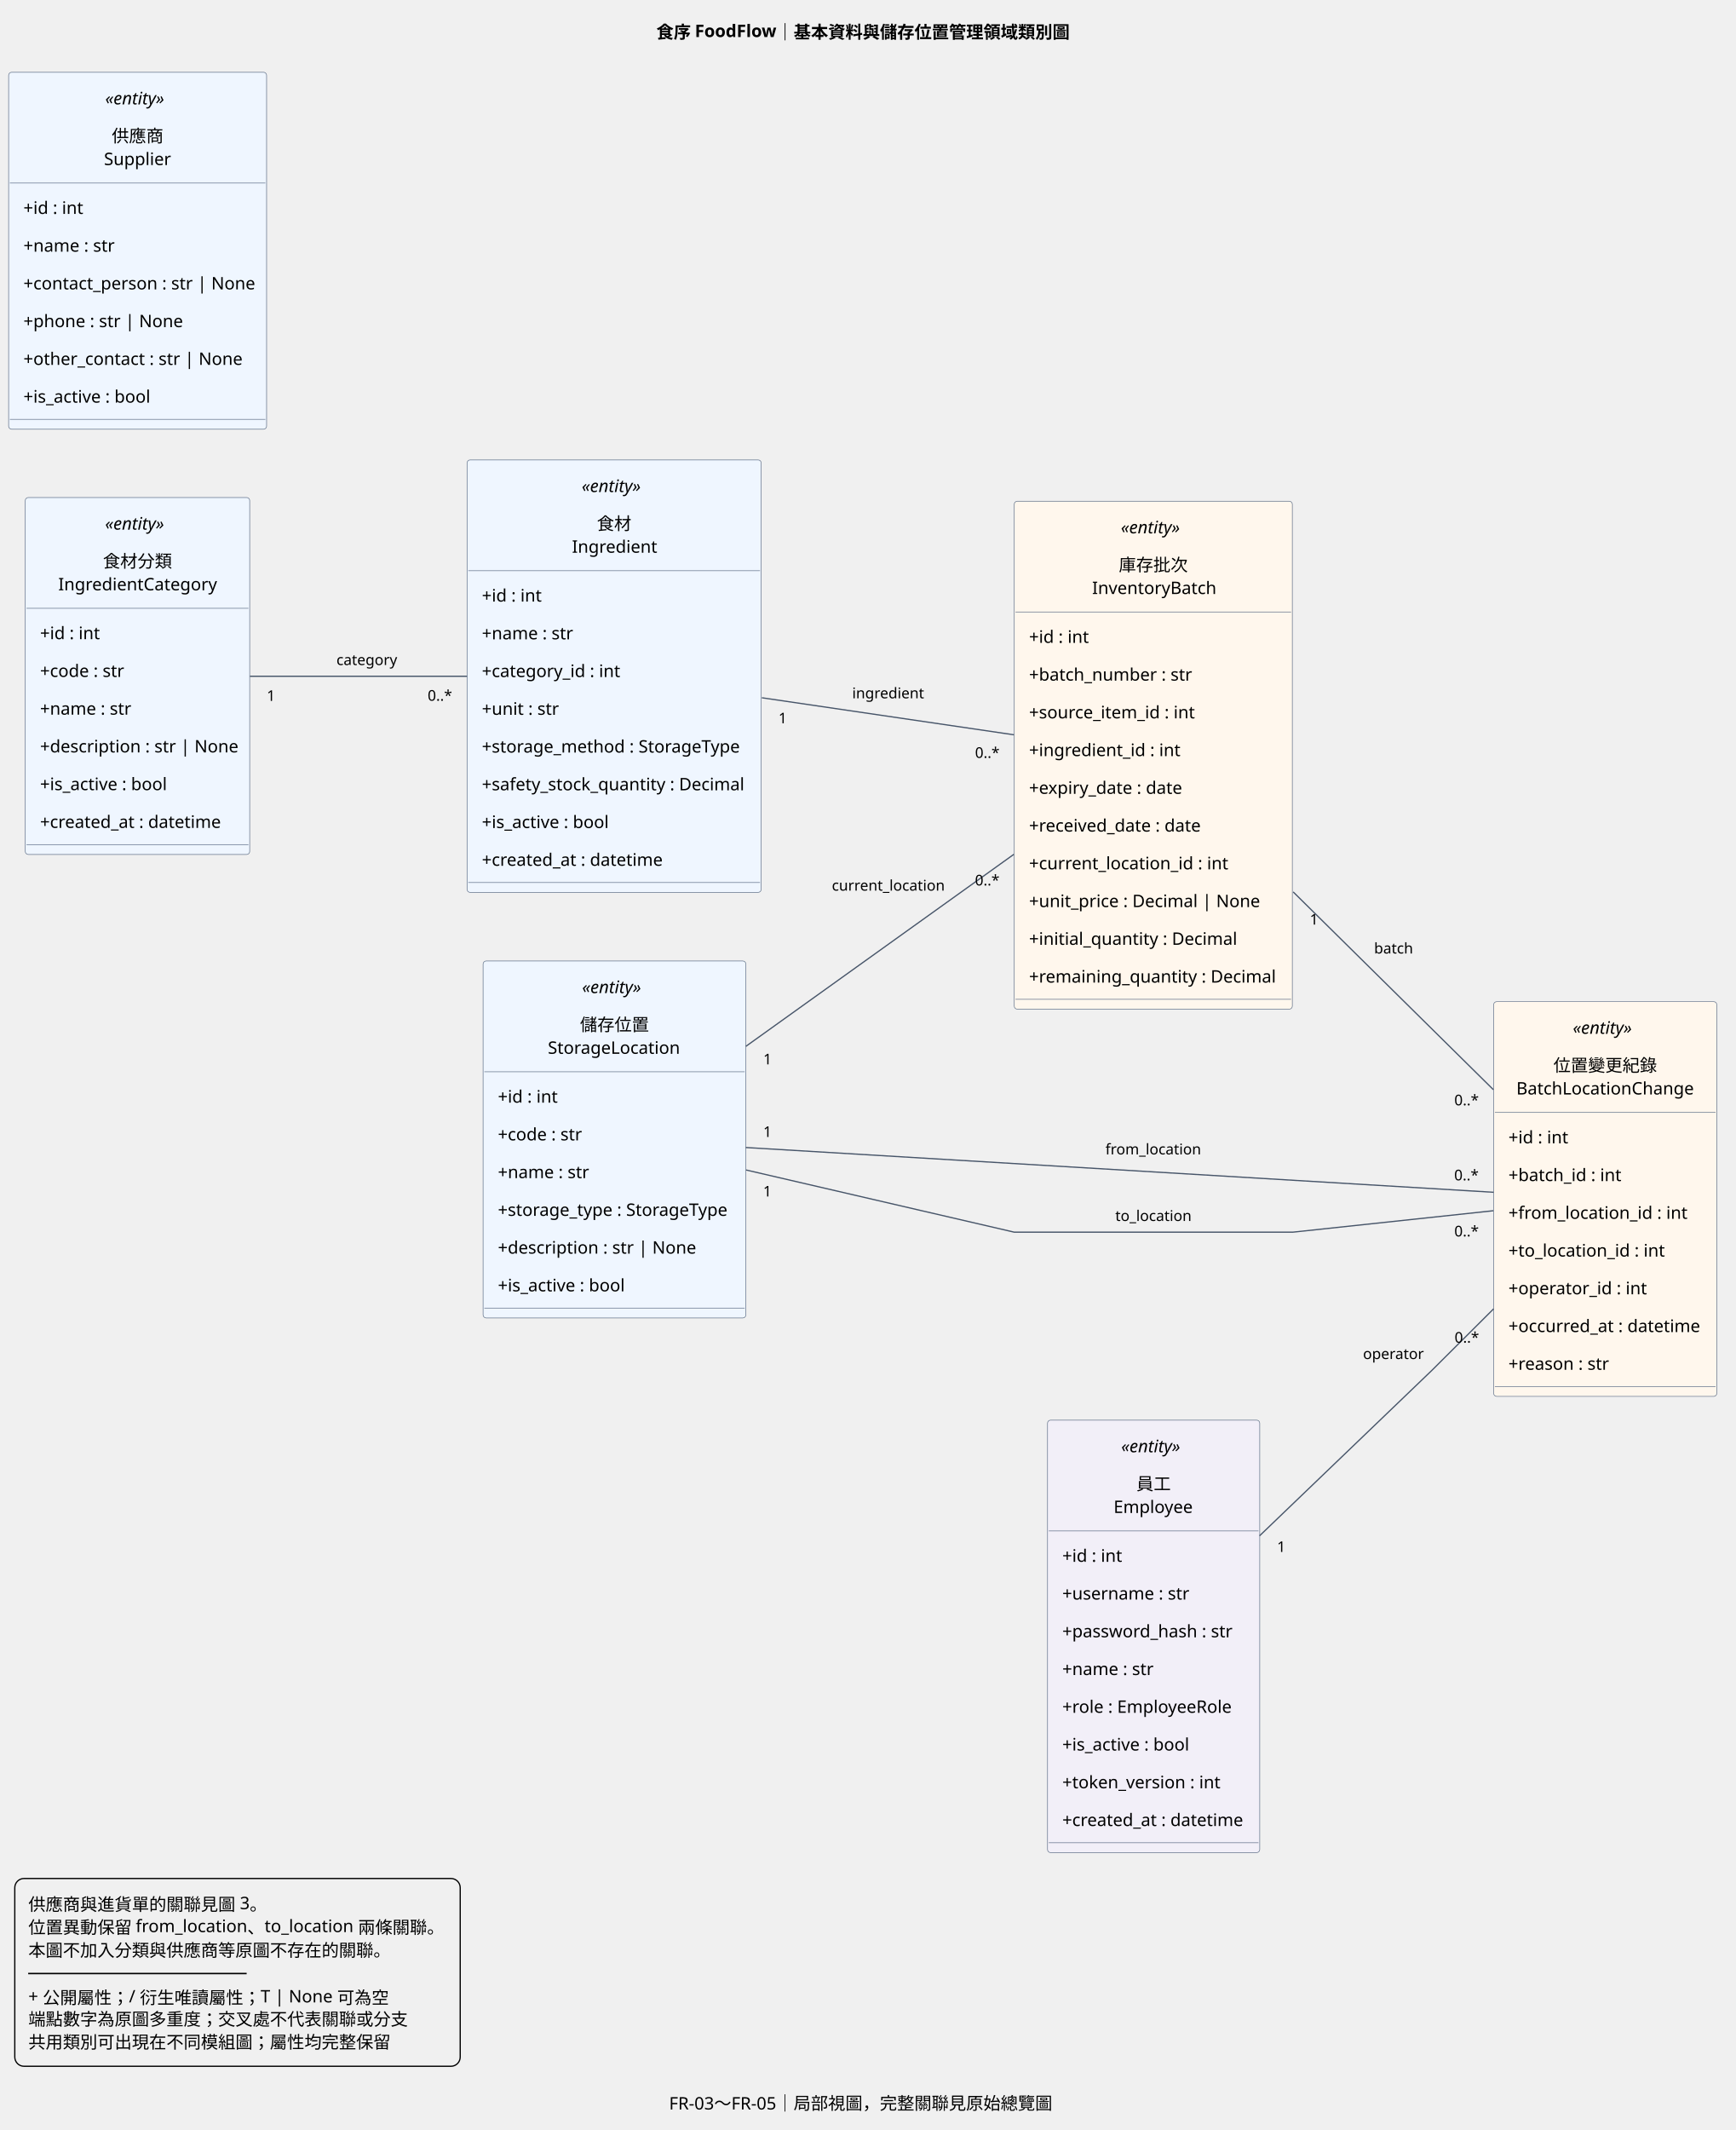
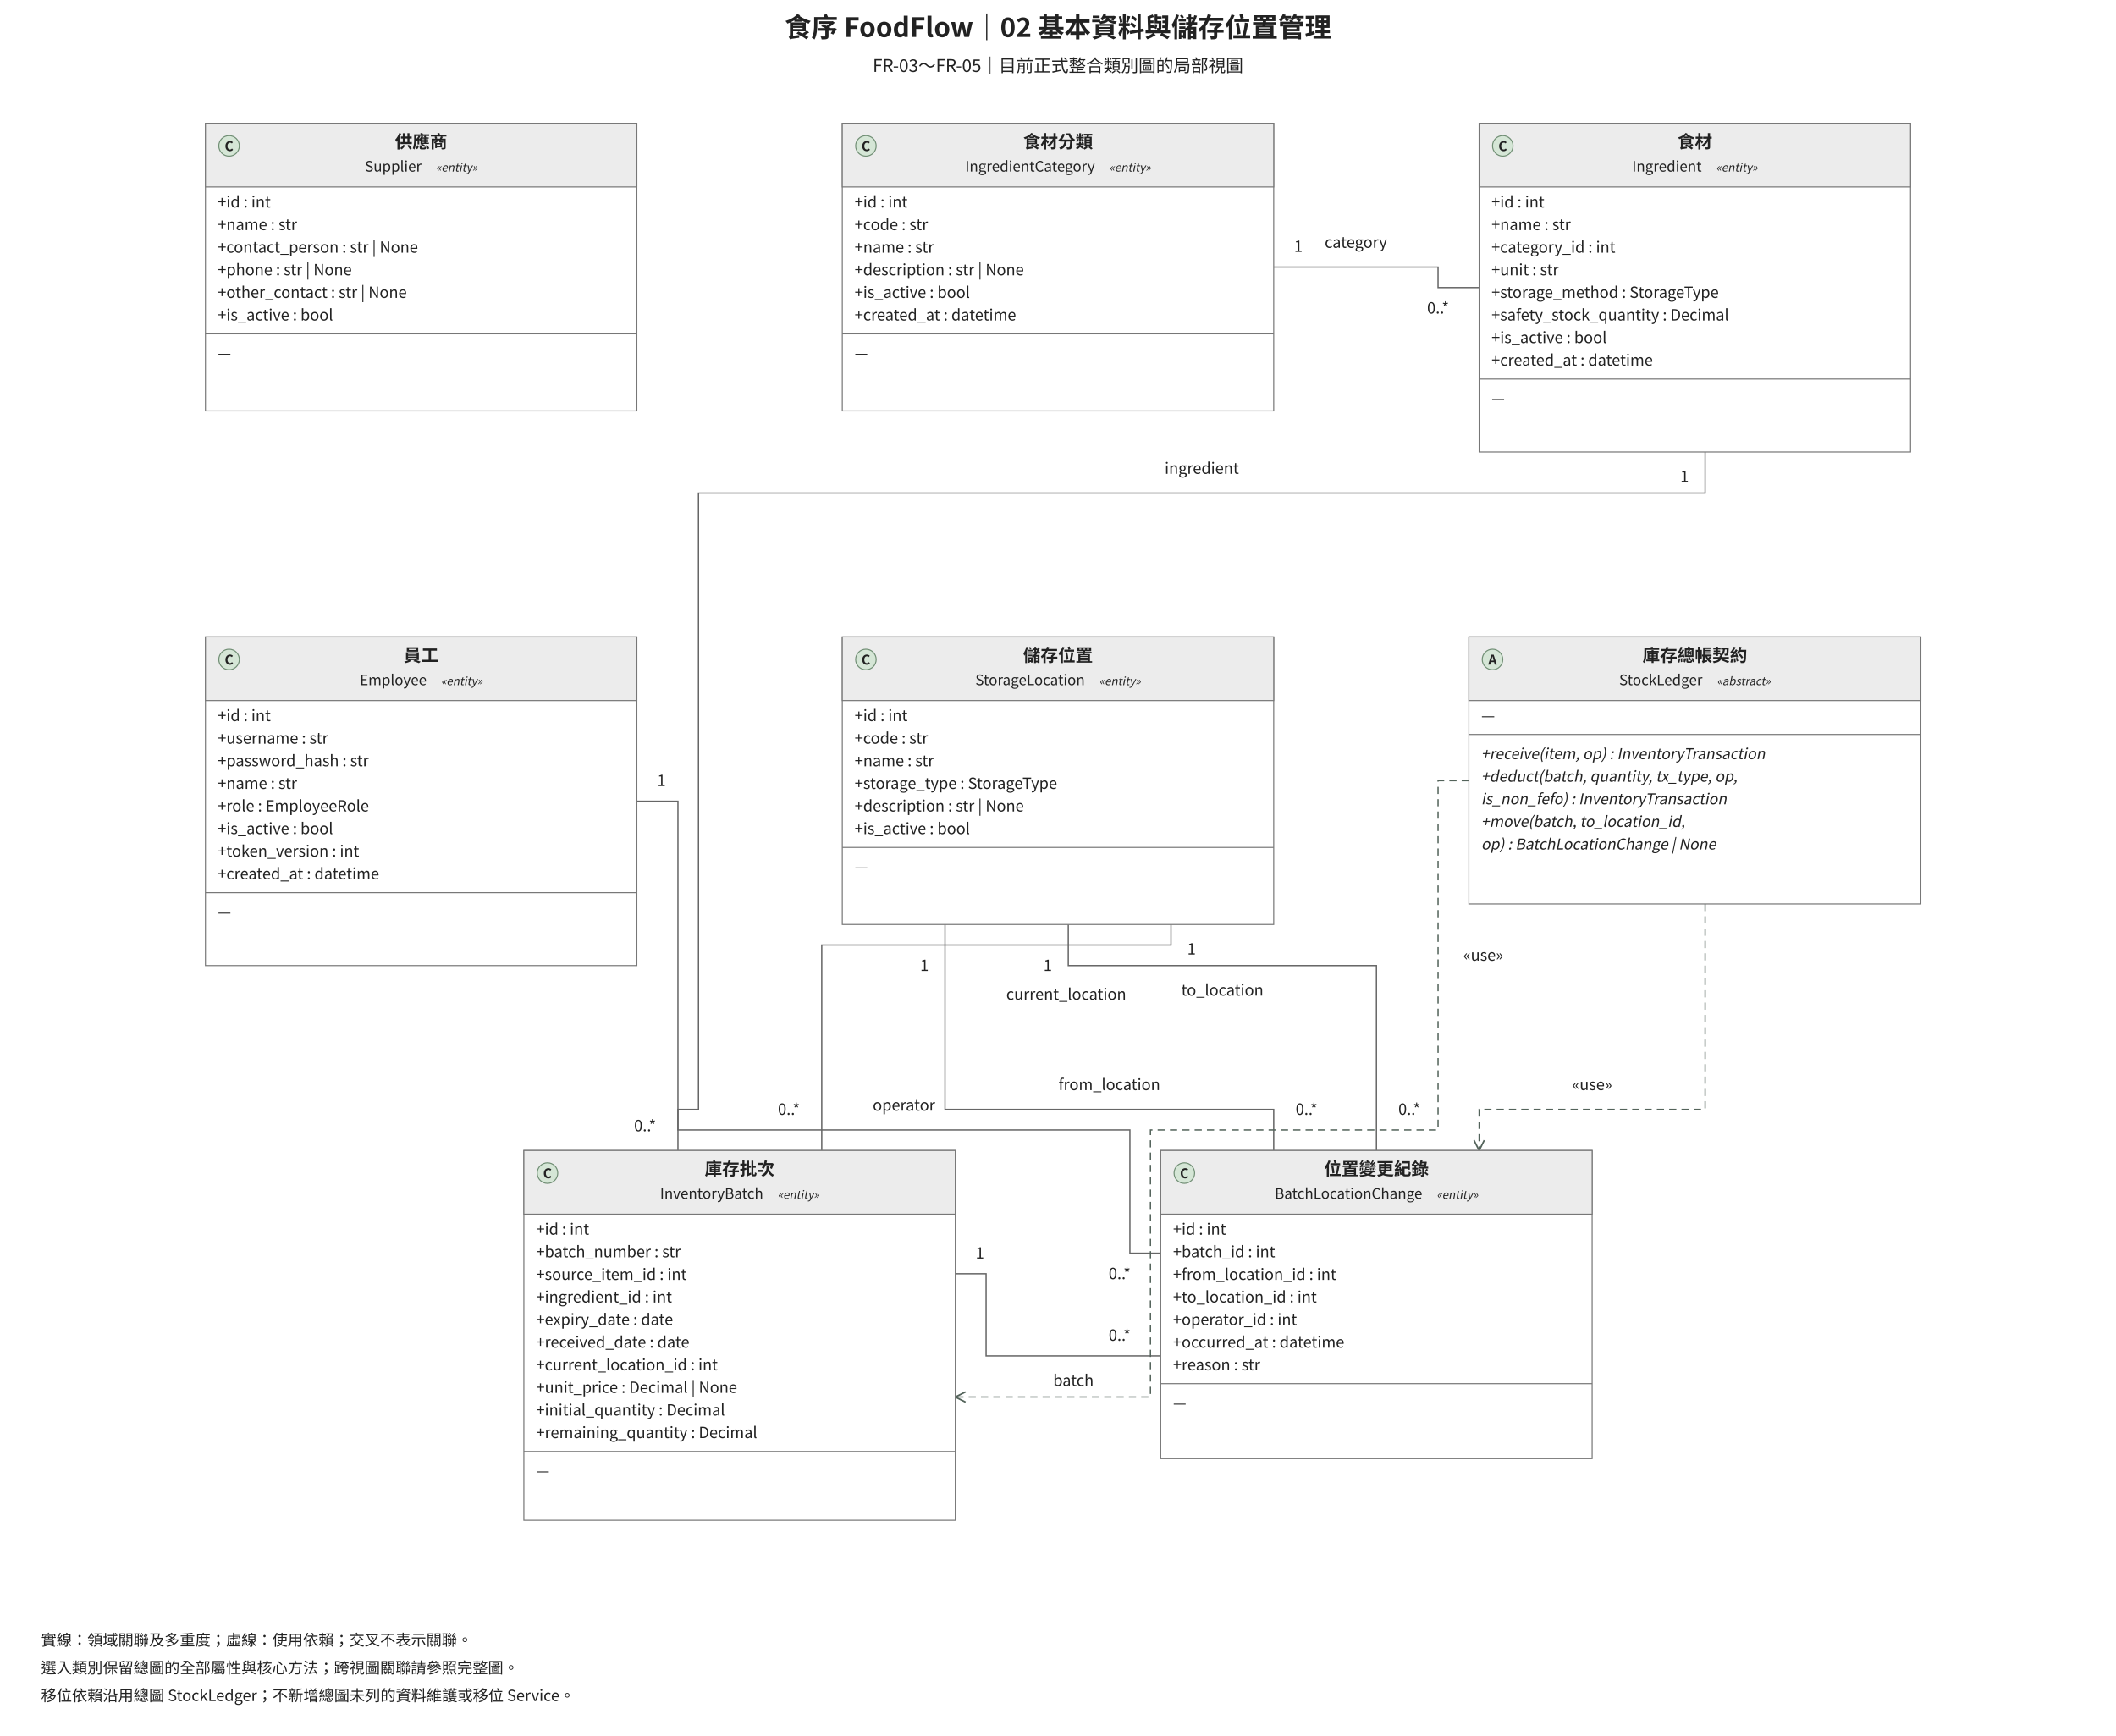
- <svg xmlns="http://www.w3.org/2000/svg" version="1.1" data-diagram-type="CLASS" style="width:1760px;height:2160px;background:#FFFFFF;" width="1760px" height="2160px" viewBox="0 0 1760 2160" zoomAndPan="magnify" preserveAspectRatio="none" contentStyleType="text/css">
-   <defs />
-   <g font-family="sans-serif" lengthAdjust="spacing">
-     <g class="title" data-source-line="1">
-       <text x="665.792" y="38.824" fill="#000" font-size="17.5" textLength="419.786" font-weight="700" font-family="Microsoft JhengHei">食序 FoodFlow｜基本資料與儲存位置管理領域類別圖</text>
-     </g>
-     <g class="entity" data-qualified-name="IngredientCategory" id="ent0001" data-source-line="19">
-       <rect x="25.625" y="504.526" width="227.653" height="361.987" fill="#EFF6FF" style="stroke:#64748B;stroke-width:0.625;" rx="3.125" ry="3.125" />
-       <text x="106.575" y="537.101" fill="#000" font-size="17.5" textLength="65.753" font-style="italic" font-family="Microsoft JhengHei">«entity»</text>
-       <text x="104.451" y="575.377" fill="#000" font-size="17.5" textLength="70" font-family="Microsoft JhengHei">食材分類</text>
-       <text x="59.069" y="598.654" fill="#000" font-size="17.5" textLength="160.764" font-family="Microsoft JhengHei">IngredientCategory</text>
-       <line x1="26.875" y1="616.855" x2="252.028" y2="616.855" style="stroke:#64748B;stroke-width:0.625;" />
-       <text x="40.625" y="648.18" fill="#000" font-size="17.5" textLength="62.848" font-family="Microsoft JhengHei">+id : int</text>
-       <text x="40.625" y="686.456" fill="#000" font-size="17.5" textLength="87.227" font-family="Microsoft JhengHei">+code : str</text>
-       <text x="40.625" y="724.733" fill="#000" font-size="17.5" textLength="92.823" font-family="Microsoft JhengHei">+name : str</text>
-       <text x="40.625" y="763.009" fill="#000" font-size="17.5" textLength="197.653" font-family="Microsoft JhengHei">+description : str | None</text>
-       <text x="40.625" y="801.285" fill="#000" font-size="17.5" textLength="131.737" font-family="Microsoft JhengHei">+is_active : bool</text>
-       <text x="40.625" y="839.562" fill="#000" font-size="17.5" textLength="185.254" font-family="Microsoft JhengHei">+created_at : datetime</text>
-       <line x1="26.875" y1="856.514" x2="252.028" y2="856.514" style="stroke:#64748B;stroke-width:0.625;" />
-     </g>
-     <g class="entity" data-qualified-name="Ingredient" id="ent0002" data-source-line="28">
-       <rect x="473.75" y="466.401" width="298.353" height="438.54" fill="#EFF6FF" style="stroke:#64748B;stroke-width:0.625;" rx="3.125" ry="3.125" />
-       <text x="590.05" y="498.976" fill="#000" font-size="17.5" textLength="65.753" font-style="italic" font-family="Microsoft JhengHei">«entity»</text>
-       <text x="605.427" y="537.252" fill="#000" font-size="17.5" textLength="35" font-family="Microsoft JhengHei">食材</text>
-       <text x="580.142" y="560.529" fill="#000" font-size="17.5" textLength="85.569" font-family="Microsoft JhengHei">Ingredient</text>
-       <line x1="475" y1="578.73" x2="770.853" y2="578.73" style="stroke:#64748B;stroke-width:0.625;" />
-       <text x="488.75" y="610.055" fill="#000" font-size="17.5" textLength="62.848" font-family="Microsoft JhengHei">+id : int</text>
-       <text x="488.75" y="648.331" fill="#000" font-size="17.5" textLength="92.823" font-family="Microsoft JhengHei">+name : str</text>
-       <text x="488.75" y="686.608" fill="#000" font-size="17.5" textLength="142.905" font-family="Microsoft JhengHei">+category_id : int</text>
-       <text x="488.75" y="724.884" fill="#000" font-size="17.5" textLength="78.707" font-family="Microsoft JhengHei">+unit : str</text>
-       <text x="488.75" y="763.16" fill="#000" font-size="17.5" textLength="265.414" font-family="Microsoft JhengHei">+storage_method : StorageType</text>
-       <text x="488.75" y="801.437" fill="#000" font-size="17.5" textLength="268.353" font-family="Microsoft JhengHei">+safety_stock_quantity : Decimal</text>
-       <text x="488.75" y="839.713" fill="#000" font-size="17.5" textLength="131.737" font-family="Microsoft JhengHei">+is_active : bool</text>
-       <text x="488.75" y="877.99" fill="#000" font-size="17.5" textLength="185.254" font-family="Microsoft JhengHei">+created_at : datetime</text>
-       <line x1="475" y1="894.941" x2="770.853" y2="894.941" style="stroke:#64748B;stroke-width:0.625;" />
-     </g>
-     <g class="entity" data-qualified-name="Supplier" id="ent0003" data-source-line="39">
-       <rect x="8.75" y="73.276" width="261.653" height="361.987" fill="#EFF6FF" style="stroke:#64748B;stroke-width:0.625;" rx="3.125" ry="3.125" />
-       <text x="106.7" y="105.851" fill="#000" font-size="17.5" textLength="65.753" font-style="italic" font-family="Microsoft JhengHei">«entity»</text>
-       <text x="113.326" y="144.127" fill="#000" font-size="17.5" textLength="52.5" font-family="Microsoft JhengHei">供應商</text>
-       <text x="105.461" y="167.404" fill="#000" font-size="17.5" textLength="68.231" font-family="Microsoft JhengHei">Supplier</text>
-       <line x1="10" y1="185.605" x2="269.153" y2="185.605" style="stroke:#64748B;stroke-width:0.625;" />
-       <text x="23.75" y="216.93" fill="#000" font-size="17.5" textLength="62.848" font-family="Microsoft JhengHei">+id : int</text>
-       <text x="23.75" y="255.206" fill="#000" font-size="17.5" textLength="92.823" font-family="Microsoft JhengHei">+name : str</text>
-       <text x="23.75" y="293.483" fill="#000" font-size="17.5" textLength="231.653" font-family="Microsoft JhengHei">+contact_person : str | None</text>
-       <text x="23.75" y="331.759" fill="#000" font-size="17.5" textLength="158.594" font-family="Microsoft JhengHei">+phone : str | None</text>
-       <text x="23.75" y="370.035" fill="#000" font-size="17.5" textLength="218.964" font-family="Microsoft JhengHei">+other_contact : str | None</text>
-       <text x="23.75" y="408.312" fill="#000" font-size="17.5" textLength="131.737" font-family="Microsoft JhengHei">+is_active : bool</text>
-       <line x1="10" y1="425.264" x2="269.153" y2="425.264" style="stroke:#64748B;stroke-width:0.625;" />
-     </g>
-     <g class="entity" data-qualified-name="StorageLocation" id="ent0004" data-source-line="48">
-       <rect x="490" y="974.526" width="266.558" height="361.987" fill="#EFF6FF" style="stroke:#64748B;stroke-width:0.625;" rx="3.125" ry="3.125" />
-       <text x="590.402" y="1007.101" fill="#000" font-size="17.5" textLength="65.753" font-style="italic" font-family="Microsoft JhengHei">«entity»</text>
-       <text x="588.279" y="1045.377" fill="#000" font-size="17.5" textLength="70" font-family="Microsoft JhengHei">儲存位置</text>
-       <text x="555.688" y="1068.654" fill="#000" font-size="17.5" textLength="135.181" font-family="Microsoft JhengHei">StorageLocation</text>
-       <line x1="491.25" y1="1086.855" x2="755.308" y2="1086.855" style="stroke:#64748B;stroke-width:0.625;" />
-       <text x="505" y="1118.18" fill="#000" font-size="17.5" textLength="62.848" font-family="Microsoft JhengHei">+id : int</text>
-       <text x="505" y="1156.456" fill="#000" font-size="17.5" textLength="87.227" font-family="Microsoft JhengHei">+code : str</text>
-       <text x="505" y="1194.733" fill="#000" font-size="17.5" textLength="92.823" font-family="Microsoft JhengHei">+name : str</text>
-       <text x="505" y="1233.009" fill="#000" font-size="17.5" textLength="236.558" font-family="Microsoft JhengHei">+storage_type : StorageType</text>
-       <text x="505" y="1271.285" fill="#000" font-size="17.5" textLength="197.653" font-family="Microsoft JhengHei">+description : str | None</text>
-       <text x="505" y="1309.562" fill="#000" font-size="17.5" textLength="131.737" font-family="Microsoft JhengHei">+is_active : bool</text>
-       <line x1="491.25" y1="1326.514" x2="755.308" y2="1326.514" style="stroke:#64748B;stroke-width:0.625;" />
-     </g>
-     <g class="entity" data-qualified-name="InventoryBatch" id="ent0005" data-source-line="57">
-       <rect x="1028.75" y="508.276" width="282.067" height="515.093" fill="#FFF7ED" style="stroke:#64748B;stroke-width:0.625;" rx="3.125" ry="3.125" />
-       <text x="1136.907" y="540.851" fill="#000" font-size="17.5" textLength="65.753" font-style="italic" font-family="Microsoft JhengHei">«entity»</text>
-       <text x="1134.783" y="579.127" fill="#000" font-size="17.5" textLength="70" font-family="Microsoft JhengHei">庫存批次</text>
-       <text x="1107.726" y="602.404" fill="#000" font-size="17.5" textLength="124.115" font-family="Microsoft JhengHei">InventoryBatch</text>
-       <line x1="1030" y1="620.605" x2="1309.567" y2="620.605" style="stroke:#64748B;stroke-width:0.625;" />
-       <text x="1043.75" y="651.93" fill="#000" font-size="17.5" textLength="62.848" font-family="Microsoft JhengHei">+id : int</text>
-       <text x="1043.75" y="690.206" fill="#000" font-size="17.5" textLength="165.669" font-family="Microsoft JhengHei">+batch_number : str</text>
-       <text x="1043.75" y="728.483" fill="#000" font-size="17.5" textLength="170.24" font-family="Microsoft JhengHei">+source_item_id : int</text>
-       <text x="1043.75" y="766.759" fill="#000" font-size="17.5" textLength="155.825" font-family="Microsoft JhengHei">+ingredient_id : int</text>
-       <text x="1043.75" y="805.035" fill="#000" font-size="17.5" textLength="156.902" font-family="Microsoft JhengHei">+expiry_date : date</text>
-       <text x="1043.75" y="843.312" fill="#000" font-size="17.5" textLength="176.692" font-family="Microsoft JhengHei">+received_date : date</text>
-       <text x="1043.75" y="881.588" fill="#000" font-size="17.5" textLength="204.207" font-family="Microsoft JhengHei">+current_location_id : int</text>
-       <text x="1043.75" y="919.865" fill="#000" font-size="17.5" textLength="231.832" font-family="Microsoft JhengHei">+unit_price : Decimal | None</text>
-       <text x="1043.75" y="958.141" fill="#000" font-size="17.5" textLength="213.17" font-family="Microsoft JhengHei">+initial_quantity : Decimal</text>
-       <text x="1043.75" y="996.417" fill="#000" font-size="17.5" textLength="252.067" font-family="Microsoft JhengHei">+remaining_quantity : Decimal</text>
-       <line x1="1030" y1="1013.369" x2="1309.567" y2="1013.369" style="stroke:#64748B;stroke-width:0.625;" />
-     </g>
-     <g class="entity" data-qualified-name="BatchLocationChange" id="ent0006" data-source-line="70">
-       <rect x="1515" y="1015.776" width="226.371" height="400.264" fill="#FFF7ED" style="stroke:#64748B;stroke-width:0.625;" rx="3.125" ry="3.125" />
-       <text x="1595.309" y="1048.351" fill="#000" font-size="17.5" textLength="65.753" font-style="italic" font-family="Microsoft JhengHei">«entity»</text>
-       <text x="1575.685" y="1086.627" fill="#000" font-size="17.5" textLength="105" font-family="Microsoft JhengHei">位置變更紀錄</text>
-       <text x="1538.032" y="1109.904" fill="#000" font-size="17.5" textLength="180.306" font-family="Microsoft JhengHei">BatchLocationChange</text>
-       <line x1="1516.25" y1="1128.105" x2="1740.121" y2="1128.105" style="stroke:#64748B;stroke-width:0.625;" />
-       <text x="1530" y="1159.43" fill="#000" font-size="17.5" textLength="62.848" font-family="Microsoft JhengHei">+id : int</text>
-       <text x="1530" y="1197.706" fill="#000" font-size="17.5" textLength="117.048" font-family="Microsoft JhengHei">+batch_id : int</text>
-       <text x="1530" y="1235.983" fill="#000" font-size="17.5" textLength="184.562" font-family="Microsoft JhengHei">+from_location_id : int</text>
-       <text x="1530" y="1274.259" fill="#000" font-size="17.5" textLength="162.362" font-family="Microsoft JhengHei">+to_location_id : int</text>
-       <text x="1530" y="1312.535" fill="#000" font-size="17.5" textLength="142.649" font-family="Microsoft JhengHei">+operator_id : int</text>
-       <text x="1530" y="1350.812" fill="#000" font-size="17.5" textLength="196.371" font-family="Microsoft JhengHei">+occurred_at : datetime</text>
-       <text x="1530" y="1389.088" fill="#000" font-size="17.5" textLength="102.146" font-family="Microsoft JhengHei">+reason : str</text>
-       <line x1="1516.25" y1="1406.04" x2="1740.121" y2="1406.04" style="stroke:#64748B;stroke-width:0.625;" />
-     </g>
-     <g class="entity" data-qualified-name="Employee" id="ent0007" data-source-line="80">
-       <rect x="1062.5" y="1440.151" width="215.254" height="438.54" fill="#F2EFF8" style="stroke:#64748B;stroke-width:0.625;" rx="3.125" ry="3.125" />
-       <text x="1137.25" y="1472.726" fill="#000" font-size="17.5" textLength="65.753" font-style="italic" font-family="Microsoft JhengHei">«entity»</text>
-       <text x="1152.627" y="1511.002" fill="#000" font-size="17.5" textLength="35" font-family="Microsoft JhengHei">員工</text>
-       <text x="1129.539" y="1534.279" fill="#000" font-size="17.5" textLength="81.177" font-family="Microsoft JhengHei">Employee</text>
-       <line x1="1063.75" y1="1552.48" x2="1276.504" y2="1552.48" style="stroke:#64748B;stroke-width:0.625;" />
-       <text x="1077.5" y="1583.805" fill="#000" font-size="17.5" textLength="62.848" font-family="Microsoft JhengHei">+id : int</text>
-       <text x="1077.5" y="1622.081" fill="#000" font-size="17.5" textLength="127.823" font-family="Microsoft JhengHei">+username : str</text>
-       <text x="1077.5" y="1660.358" fill="#000" font-size="17.5" textLength="172.052" font-family="Microsoft JhengHei">+password_hash : str</text>
-       <text x="1077.5" y="1698.634" fill="#000" font-size="17.5" textLength="92.823" font-family="Microsoft JhengHei">+name : str</text>
-       <text x="1077.5" y="1736.91" fill="#000" font-size="17.5" textLength="175.487" font-family="Microsoft JhengHei">+role : EmployeeRole</text>
-       <text x="1077.5" y="1775.187" fill="#000" font-size="17.5" textLength="131.737" font-family="Microsoft JhengHei">+is_active : bool</text>
-       <text x="1077.5" y="1813.463" fill="#000" font-size="17.5" textLength="161.824" font-family="Microsoft JhengHei">+token_version : int</text>
-       <text x="1077.5" y="1851.74" fill="#000" font-size="17.5" textLength="185.254" font-family="Microsoft JhengHei">+created_at : datetime</text>
-       <line x1="1063.75" y1="1868.691" x2="1276.504" y2="1868.691" style="stroke:#64748B;stroke-width:0.625;" />
-     </g>
-     <g class="link" data-entity-1="ent0007" data-entity-2="ent0006" id="lnk8" data-source-line="91" data-link-type="association">
-       <path d="M1277.575,1557.451 C1357.225,1480.989 1452.5,1389.526 1452.5,1389.526 C1452.5,1389.526 1481,1361.126 1514.963,1327.289" style="stroke:#475569;stroke-width:1.25;" fill="none" id="Employee-BatchLocationChange" codeLine="91" />
-       <text x="1382.5" y="1378.162" fill="#000" font-size="15" textLength="61.677" font-family="Microsoft JhengHei">operator</text>
-       <text x="1295.327" y="1573.825" fill="#000" font-size="15" font-family="Microsoft JhengHei">1</text>
-       <text x="1475.379" y="1361.595" fill="#000" font-size="15" textLength="22.317" font-family="Microsoft JhengHei">0..*</text>
-     </g>
-     <g class="link" data-entity-1="ent0002" data-entity-2="ent0005" id="lnk9" data-source-line="92" data-link-type="association">
-       <path d="M772.763,707.589 C852.425,719.289 950.037,733.639 1028.425,745.151" style="stroke:#475569;stroke-width:1.25;" fill="none" id="Ingredient-InventoryBatch" codeLine="92" />
-       <text x="864.375" y="708.162" fill="#000" font-size="15" textLength="72.971" font-family="Microsoft JhengHei">ingredient</text>
-       <text x="789.61" y="733.502" fill="#000" font-size="15" font-family="Microsoft JhengHei">1</text>
-       <text x="988.996" y="768.572" fill="#000" font-size="15" textLength="22.317" font-family="Microsoft JhengHei">0..*</text>
-     </g>
-     <g class="link" data-entity-1="ent0001" data-entity-2="ent0002" id="lnk10" data-source-line="93" data-link-type="association">
-       <path d="M253.463,685.776 C319.163,685.776 402.775,685.776 473.725,685.776" style="stroke:#475569;stroke-width:1.25;" fill="none" id="IngredientCategory-Ingredient" codeLine="93" />
-       <text x="341.25" y="674.412" fill="#000" font-size="15" textLength="61.897" font-family="Microsoft JhengHei">category</text>
-       <text x="270.599" y="710.769" fill="#000" font-size="15" font-family="Microsoft JhengHei">1</text>
-       <text x="433.769" y="710.593" fill="#000" font-size="15" textLength="22.317" font-family="Microsoft JhengHei">0..*</text>
-     </g>
-     <g class="link" data-entity-1="ent0005" data-entity-2="ent0006" id="lnk11" data-source-line="94" data-link-type="association">
-       <path d="M1311.675,904.464 C1376.913,968.889 1453.413,1044.451 1514.713,1105.001" style="stroke:#475569;stroke-width:1.25;" fill="none" id="InventoryBatch-BatchLocationChange" codeLine="94" />
-       <text x="1393.75" y="966.912" fill="#000" font-size="15" textLength="39.734" font-family="Microsoft JhengHei">batch</text>
-       <text x="1328.543" y="937.612" fill="#000" font-size="15" font-family="Microsoft JhengHei">1</text>
-       <text x="1475.109" y="1120.899" fill="#000" font-size="15" textLength="22.317" font-family="Microsoft JhengHei">0..*</text>
-     </g>
-     <g class="link" data-entity-1="ent0004" data-entity-2="ent0006" id="lnk12" data-source-line="95" data-link-type="association">
-       <path d="M756.463,1163.676 C955.45,1175.589 1328.587,1197.926 1514.975,1209.076" style="stroke:#475569;stroke-width:1.25;" fill="none" id="StorageLocation-BatchLocationChange" codeLine="95" />
-       <text x="1121.25" y="1170.662" fill="#000" font-size="15" textLength="97.603" font-family="Microsoft JhengHei">from_location</text>
-       <text x="774.16" y="1152.991" fill="#000" font-size="15" font-family="Microsoft JhengHei">1</text>
-       <text x="1474.984" y="1196.976" fill="#000" font-size="15" textLength="22.317" font-family="Microsoft JhengHei">0..*</text>
-     </g>
-     <g class="link" data-entity-1="ent0004" data-entity-2="ent0006" id="lnk13" data-source-line="96" data-link-type="association">
-       <path d="M756.787,1186.476 C874.713,1213.814 1028.75,1249.526 1028.75,1249.526 C1028.75,1249.526 1311.25,1249.526 1311.25,1249.526 C1311.25,1249.526 1423.988,1237.476 1514.713,1227.776" style="stroke:#475569;stroke-width:1.25;" fill="none" id="StorageLocation-BatchLocationChange-1" codeLine="96" />
-       <text x="1131.25" y="1238.162" fill="#000" font-size="15" textLength="78.574" font-family="Microsoft JhengHei">to_location</text>
-       <text x="774.054" y="1213.366" fill="#000" font-size="15" font-family="Microsoft JhengHei">1</text>
-       <text x="1475.109" y="1253.842" fill="#000" font-size="15" textLength="22.317" font-family="Microsoft JhengHei">0..*</text>
-     </g>
-     <g class="link" data-entity-1="ent0004" data-entity-2="ent0005" id="lnk14" data-source-line="97" data-link-type="association">
-       <path d="M756.5,1061.114 C838.787,1002.164 944.563,926.389 1028.363,866.351" style="stroke:#475569;stroke-width:1.25;" fill="none" id="StorageLocation-InventoryBatch" codeLine="97" />
-       <text x="843.75" y="903.162" fill="#000" font-size="15" textLength="114.441" font-family="Microsoft JhengHei">current_location</text>
-       <text x="774.2" y="1079.34" fill="#000" font-size="15" font-family="Microsoft JhengHei">1</text>
-       <text x="988.929" y="897.915" fill="#000" font-size="15" textLength="22.317" font-family="Microsoft JhengHei">0..*</text>
-     </g>
-     <g class="legend" data-source-line="100">
-       <rect x="15" y="1904.941" width="451.79" height="190.435" fill="none" style="stroke:#000;stroke-width:1.25;" rx="9.375" ry="9.375" />
-       <text x="28.75" y="1937.516" fill="#000" font-size="17.5" textLength="242.018" font-family="Microsoft JhengHei">供應商與進貨單的關聯見圖 3。</text>
-       <text x="28.75" y="1960.792" fill="#000" font-size="17.5" textLength="424.29" font-family="Microsoft JhengHei">位置異動保留 from_location、to_location 兩條關聯。</text>
-       <text x="28.75" y="1984.069" fill="#000" font-size="17.5" textLength="367.5" font-family="Microsoft JhengHei">本圖不加入分類與供應商等原圖不存在的關聯。</text>
-       <text x="28.75" y="2007.345" fill="#000" font-size="17.5" textLength="260.372" font-family="Microsoft JhengHei">─────────────────────</text>
-       <text x="28.75" y="2030.621" fill="#000" font-size="17.5" textLength="364.449" font-family="Microsoft JhengHei">+ 公開屬性；/ 衍生唯讀屬性；T | None 可為空</text>
-       <text x="28.75" y="2053.898" fill="#000" font-size="17.5" textLength="385" font-family="Microsoft JhengHei">端點數字為原圖多重度；交叉處不代表關聯或分支</text>
-       <text x="28.75" y="2077.174" fill="#000" font-size="17.5" textLength="367.5" font-family="Microsoft JhengHei">共用類別可出現在不同模組圖；屬性均完整保留</text>
-     </g>
-     <g class="caption" data-source-line="2">
-       <text x="678.674" y="2139.2" fill="#000" font-size="17.5" textLength="394.023" font-family="Microsoft JhengHei">FR-03～FR-05｜局部視圖，完整關聯見原始總覽圖</text>
-     </g>
+ <svg xmlns="http://www.w3.org/2000/svg" width="2060" height="1690" viewBox="0 0 2060 1690">
+   <defs>
+     <marker id="dep" markerUnits="userSpaceOnUse" markerWidth="12" markerHeight="12" refX="11" refY="6" orient="auto">
+       <path d="M1,1 L11,6 L1,11" fill="none" stroke="#53635A" stroke-width="1.5" />
+     </marker>
+   </defs>
+   <rect width="100%" height="100%" fill="white" />
+   <g font-family="Microsoft JhengHei, Noto Sans CJK TC, sans-serif" fill="#222">
+     <text x="1030" y="36" text-anchor="middle" font-size="26" font-weight="700">食序 FoodFlow｜02 基本資料與儲存位置管理</text>
+     <text x="1030" y="70" text-anchor="middle" font-size="17">FR-03～FR-05｜目前正式整合類別圖的局部視圖</text>
+     <polyline data-edge="r239" data-kind="association" points="620,780 660,780 660,1100 1100,1100 1100,1220 1130,1220" fill="none" stroke="#666" stroke-width="1.25" />
+     <polyline data-edge="r246" data-kind="association" points="1660,440 1660,480 680,480 680,1080 660,1080 660,1120" fill="none" stroke="#666" stroke-width="1.25" />
+     <polyline data-edge="r247" data-kind="association" points="1240,260 1400,260 1400,280 1440,280" fill="none" stroke="#666" stroke-width="1.25" />
+     <polyline data-edge="r248" data-kind="association" points="930,1240 960,1240 960,1320 1130,1320" fill="none" stroke="#666" stroke-width="1.25" />
+     <polyline data-edge="r253" data-kind="association" points="920,900 920,1080 1240,1080 1240,1120" fill="none" stroke="#666" stroke-width="1.25" />
+     <polyline data-edge="r254" data-kind="association" points="1040,900 1040,940 1340,940 1340,1120" fill="none" stroke="#666" stroke-width="1.25" />
+     <polyline data-edge="r256" data-kind="association" points="1140,900 1140,920 800,920 800,1120" fill="none" stroke="#666" stroke-width="1.25" />
+     <polyline data-edge="d265" data-kind="dependency" points="1430,760 1400,760 1400,1100 1120,1100 1120,1360 930,1360" fill="none" stroke="#53635A" stroke-width="1.25" stroke-dasharray="7 5" marker-end="url(#dep)" />
+     <polyline data-edge="d267" data-kind="dependency" points="1660,880 1660,1080 1440,1080 1440,1120" fill="none" stroke="#53635A" stroke-width="1.25" stroke-dasharray="7 5" marker-end="url(#dep)" />
+     <g transform="translate(120 -300)">
+       <g data-class="Supplier" data-kind="entity" data-x="80" data-y="420" data-w="420" data-h="280">
+         <rect x="80" y="420" width="420" height="280" fill="white" stroke="#777" />
+         <rect x="80" y="420" width="420" height="62" fill="#ECECEC" stroke="#777" />
+         <circle cx="103" cy="442" r="10" fill="#D5E6D6" stroke="#708E74" />
+         <text x="103" y="447" text-anchor="middle" font-size="13" font-weight="700">C</text>
+         <text x="290" y="444" text-anchor="middle" font-size="17" font-weight="700">供應商</text>
+         <text x="290" y="467" text-anchor="middle" font-size="14">Supplier　<tspan font-size="11" font-style="italic">«entity»</tspan>
+         </text>
+         <text data-member="attribute" x="92" y="502" font-size="15">+id : int</text>
+         <text data-member="attribute" x="92" y="524" font-size="15">+name : str</text>
+         <text data-member="attribute" x="92" y="546" font-size="15">+contact_person : str | None</text>
+         <text data-member="attribute" x="92" y="568" font-size="15">+phone : str | None</text>
+         <text data-member="attribute" x="92" y="590" font-size="15">+other_contact : str | None</text>
+         <text data-member="attribute" x="92" y="612" font-size="15">+is_active : bool</text>
+         <line x1="80" y1="625" x2="500" y2="625" stroke="#777" />
+         <text data-member="method" x="92" y="649" font-size="14.5">—</text>
+       </g>
+     </g>
+     <g transform="translate(180 -300)">
+       <g data-class="IngredientCategory" data-kind="entity" data-x="640" data-y="420" data-w="420" data-h="280">
+         <rect x="640" y="420" width="420" height="280" fill="white" stroke="#777" />
+         <rect x="640" y="420" width="420" height="62" fill="#ECECEC" stroke="#777" />
+         <circle cx="663" cy="442" r="10" fill="#D5E6D6" stroke="#708E74" />
+         <text x="663" y="447" text-anchor="middle" font-size="13" font-weight="700">C</text>
+         <text x="850" y="444" text-anchor="middle" font-size="17" font-weight="700">食材分類</text>
+         <text x="850" y="467" text-anchor="middle" font-size="14">IngredientCategory　<tspan font-size="11" font-style="italic">«entity»</tspan>
+         </text>
+         <text data-member="attribute" x="652" y="502" font-size="15">+id : int</text>
+         <text data-member="attribute" x="652" y="524" font-size="15">+code : str</text>
+         <text data-member="attribute" x="652" y="546" font-size="15">+name : str</text>
+         <text data-member="attribute" x="652" y="568" font-size="15">+description : str | None</text>
+         <text data-member="attribute" x="652" y="590" font-size="15">+is_active : bool</text>
+         <text data-member="attribute" x="652" y="612" font-size="15">+created_at : datetime</text>
+         <line x1="640" y1="625" x2="1060" y2="625" stroke="#777" />
+         <text data-member="method" x="652" y="649" font-size="14.5">—</text>
+       </g>
+     </g>
+     <g transform="translate(240 -300)">
+       <g data-class="Ingredient" data-kind="entity" data-x="1200" data-y="420" data-w="420" data-h="320">
+         <rect x="1200" y="420" width="420" height="320" fill="white" stroke="#777" />
+         <rect x="1200" y="420" width="420" height="62" fill="#ECECEC" stroke="#777" />
+         <circle cx="1223" cy="442" r="10" fill="#D5E6D6" stroke="#708E74" />
+         <text x="1223" y="447" text-anchor="middle" font-size="13" font-weight="700">C</text>
+         <text x="1410" y="444" text-anchor="middle" font-size="17" font-weight="700">食材</text>
+         <text x="1410" y="467" text-anchor="middle" font-size="14">Ingredient　<tspan font-size="11" font-style="italic">«entity»</tspan>
+         </text>
+         <text data-member="attribute" x="1212" y="502" font-size="15">+id : int</text>
+         <text data-member="attribute" x="1212" y="524" font-size="15">+name : str</text>
+         <text data-member="attribute" x="1212" y="546" font-size="15">+category_id : int</text>
+         <text data-member="attribute" x="1212" y="568" font-size="15">+unit : str</text>
+         <text data-member="attribute" x="1212" y="590" font-size="15">+storage_method : StorageType</text>
+         <text data-member="attribute" x="1212" y="612" font-size="15">+safety_stock_quantity : Decimal</text>
+         <text data-member="attribute" x="1212" y="634" font-size="15">+is_active : bool</text>
+         <text data-member="attribute" x="1212" y="656" font-size="15">+created_at : datetime</text>
+         <line x1="1200" y1="669" x2="1620" y2="669" stroke="#777" />
+         <text data-member="method" x="1212" y="693" font-size="14.5">—</text>
+       </g>
+     </g>
+     <g transform="translate(-2120 200)">
+       <g data-class="Employee" data-kind="entity" data-x="2320" data-y="420" data-w="420" data-h="320">
+         <rect x="2320" y="420" width="420" height="320" fill="white" stroke="#777" />
+         <rect x="2320" y="420" width="420" height="62" fill="#ECECEC" stroke="#777" />
+         <circle cx="2343" cy="442" r="10" fill="#D5E6D6" stroke="#708E74" />
+         <text x="2343" y="447" text-anchor="middle" font-size="13" font-weight="700">C</text>
+         <text x="2530" y="444" text-anchor="middle" font-size="17" font-weight="700">員工</text>
+         <text x="2530" y="467" text-anchor="middle" font-size="14">Employee　<tspan font-size="11" font-style="italic">«entity»</tspan>
+         </text>
+         <text data-member="attribute" x="2332" y="502" font-size="15">+id : int</text>
+         <text data-member="attribute" x="2332" y="524" font-size="15">+username : str</text>
+         <text data-member="attribute" x="2332" y="546" font-size="15">+password_hash : str</text>
+         <text data-member="attribute" x="2332" y="568" font-size="15">+name : str</text>
+         <text data-member="attribute" x="2332" y="590" font-size="15">+role : EmployeeRole</text>
+         <text data-member="attribute" x="2332" y="612" font-size="15">+is_active : bool</text>
+         <text data-member="attribute" x="2332" y="634" font-size="15">+token_version : int</text>
+         <text data-member="attribute" x="2332" y="656" font-size="15">+created_at : datetime</text>
+         <line x1="2320" y1="669" x2="2740" y2="669" stroke="#777" />
+         <text data-member="method" x="2332" y="693" font-size="14.5">—</text>
+       </g>
+     </g>
+     <g transform="translate(-940 200)">
+       <g data-class="StorageLocation" data-kind="entity" data-x="1760" data-y="420" data-w="420" data-h="280">
+         <rect x="1760" y="420" width="420" height="280" fill="white" stroke="#777" />
+         <rect x="1760" y="420" width="420" height="62" fill="#ECECEC" stroke="#777" />
+         <circle cx="1783" cy="442" r="10" fill="#D5E6D6" stroke="#708E74" />
+         <text x="1783" y="447" text-anchor="middle" font-size="13" font-weight="700">C</text>
+         <text x="1970" y="444" text-anchor="middle" font-size="17" font-weight="700">儲存位置</text>
+         <text x="1970" y="467" text-anchor="middle" font-size="14">StorageLocation　<tspan font-size="11" font-style="italic">«entity»</tspan>
+         </text>
+         <text data-member="attribute" x="1772" y="502" font-size="15">+id : int</text>
+         <text data-member="attribute" x="1772" y="524" font-size="15">+code : str</text>
+         <text data-member="attribute" x="1772" y="546" font-size="15">+name : str</text>
+         <text data-member="attribute" x="1772" y="568" font-size="15">+storage_type : StorageType</text>
+         <text data-member="attribute" x="1772" y="590" font-size="15">+description : str | None</text>
+         <text data-member="attribute" x="1772" y="612" font-size="15">+is_active : bool</text>
+         <line x1="1760" y1="625" x2="2180" y2="625" stroke="#777" />
+         <text data-member="method" x="1772" y="649" font-size="14.5">—</text>
+       </g>
+     </g>
+     <g transform="translate(-330 -200)">
+       <g data-class="StockLedger" data-kind="abstract" data-x="1760" data-y="820" data-w="440" data-h="260">
+         <rect x="1760" y="820" width="440" height="260" fill="white" stroke="#777" />
+         <rect x="1760" y="820" width="440" height="62" fill="#ECECEC" stroke="#777" />
+         <circle cx="1783" cy="842" r="10" fill="#D5E6D6" stroke="#708E74" />
+         <text x="1783" y="847" text-anchor="middle" font-size="13" font-weight="700">A</text>
+         <text x="1980" y="844" text-anchor="middle" font-size="17" font-weight="700">庫存總帳契約</text>
+         <text x="1980" y="867" text-anchor="middle" font-size="14">StockLedger　<tspan font-size="11" font-style="italic">«abstract»</tspan>
+         </text>
+         <text data-member="attribute" x="1772" y="902" font-size="15">—</text>
+         <line x1="1760" y1="915" x2="2200" y2="915" stroke="#777" />
+         <text data-member="method" x="1772" y="939" font-size="14.5" font-style="italic">+receive(item, op) : InventoryTransaction</text>
+         <text data-member="method" x="1772" y="961" font-size="14.5" font-style="italic">+deduct(batch, quantity, tx_type, op, </text>
+         <text data-member="method" x="1772" y="983" font-size="14.5" font-style="italic">  is_non_fefo) : InventoryTransaction</text>
+         <text data-member="method" x="1772" y="1005" font-size="14.5" font-style="italic">+move(batch, to_location_id, </text>
+         <text data-member="method" x="1772" y="1027" font-size="14.5" font-style="italic">  op) : BatchLocationChange | None</text>
+       </g>
+     </g>
+     <g transform="translate(-690 -100)">
+       <g data-class="InventoryBatch" data-kind="entity" data-x="1200" data-y="1220" data-w="420" data-h="360">
+         <rect x="1200" y="1220" width="420" height="360" fill="white" stroke="#777" />
+         <rect x="1200" y="1220" width="420" height="62" fill="#ECECEC" stroke="#777" />
+         <circle cx="1223" cy="1242" r="10" fill="#D5E6D6" stroke="#708E74" />
+         <text x="1223" y="1247" text-anchor="middle" font-size="13" font-weight="700">C</text>
+         <text x="1410" y="1244" text-anchor="middle" font-size="17" font-weight="700">庫存批次</text>
+         <text x="1410" y="1267" text-anchor="middle" font-size="14">InventoryBatch　<tspan font-size="11" font-style="italic">«entity»</tspan>
+         </text>
+         <text data-member="attribute" x="1212" y="1302" font-size="15">+id : int</text>
+         <text data-member="attribute" x="1212" y="1324" font-size="15">+batch_number : str</text>
+         <text data-member="attribute" x="1212" y="1346" font-size="15">+source_item_id : int</text>
+         <text data-member="attribute" x="1212" y="1368" font-size="15">+ingredient_id : int</text>
+         <text data-member="attribute" x="1212" y="1390" font-size="15">+expiry_date : date</text>
+         <text data-member="attribute" x="1212" y="1412" font-size="15">+received_date : date</text>
+         <text data-member="attribute" x="1212" y="1434" font-size="15">+current_location_id : int</text>
+         <text data-member="attribute" x="1212" y="1456" font-size="15">+unit_price : Decimal | None</text>
+         <text data-member="attribute" x="1212" y="1478" font-size="15">+initial_quantity : Decimal</text>
+         <text data-member="attribute" x="1212" y="1500" font-size="15">+remaining_quantity : Decimal</text>
+         <line x1="1200" y1="1513" x2="1620" y2="1513" stroke="#777" />
+         <text data-member="method" x="1212" y="1537" font-size="14.5">—</text>
+       </g>
+     </g>
+     <g transform="translate(-1750 -100)">
+       <g data-class="BatchLocationChange" data-kind="entity" data-x="2880" data-y="1220" data-w="420" data-h="300">
+         <rect x="2880" y="1220" width="420" height="300" fill="white" stroke="#777" />
+         <rect x="2880" y="1220" width="420" height="62" fill="#ECECEC" stroke="#777" />
+         <circle cx="2903" cy="1242" r="10" fill="#D5E6D6" stroke="#708E74" />
+         <text x="2903" y="1247" text-anchor="middle" font-size="13" font-weight="700">C</text>
+         <text x="3090" y="1244" text-anchor="middle" font-size="17" font-weight="700">位置變更紀錄</text>
+         <text x="3090" y="1267" text-anchor="middle" font-size="14">BatchLocationChange　<tspan font-size="11" font-style="italic">«entity»</tspan>
+         </text>
+         <text data-member="attribute" x="2892" y="1302" font-size="15">+id : int</text>
+         <text data-member="attribute" x="2892" y="1324" font-size="15">+batch_id : int</text>
+         <text data-member="attribute" x="2892" y="1346" font-size="15">+from_location_id : int</text>
+         <text data-member="attribute" x="2892" y="1368" font-size="15">+to_location_id : int</text>
+         <text data-member="attribute" x="2892" y="1390" font-size="15">+operator_id : int</text>
+         <text data-member="attribute" x="2892" y="1412" font-size="15">+occurred_at : datetime</text>
+         <text data-member="attribute" x="2892" y="1434" font-size="15">+reason : str</text>
+         <line x1="2880" y1="1447" x2="3300" y2="1447" stroke="#777" />
+         <text data-member="method" x="2892" y="1471" font-size="14.5">—</text>
+       </g>
+     </g>
+     <g data-label="r239">
+       <rect x="635.8" y="749" width="16.4" height="22" fill="white" />
+       <text x="644" y="765.25" font-size="15" text-anchor="middle">1</text>
+     </g>
+     <g data-label="r239">
+       <rect x="1069.2" y="1229" width="41.6" height="22" fill="white" />
+       <text x="1090" y="1245.25" font-size="15" text-anchor="middle">0..*</text>
+     </g>
+     <g data-label="r246">
+       <rect x="1631.8" y="453" width="16.4" height="22" fill="white" />
+       <text x="1640" y="469.25" font-size="15" text-anchor="middle">1</text>
+     </g>
+     <g data-label="r246">
+       <rect x="607.2" y="1085" width="41.6" height="22" fill="white" />
+       <text x="628" y="1101.25" font-size="15" text-anchor="middle">0..*</text>
+     </g>
+     <g data-label="r247">
+       <rect x="1255.8" y="229" width="16.4" height="22" fill="white" />
+       <text x="1264" y="245.25" font-size="15" text-anchor="middle">1</text>
+     </g>
+     <g data-label="r247">
+       <rect x="1379.2" y="289" width="41.6" height="22" fill="white" />
+       <text x="1400" y="305.25" font-size="15" text-anchor="middle">0..*</text>
+     </g>
+     <g data-label="r248">
+       <rect x="945.8" y="1209" width="16.4" height="22" fill="white" />
+       <text x="954" y="1225.25" font-size="15" text-anchor="middle">1</text>
+     </g>
+     <g data-label="r248">
+       <rect x="1069.2" y="1289" width="41.6" height="22" fill="white" />
+       <text x="1090" y="1305.25" font-size="15" text-anchor="middle">0..*</text>
+     </g>
+     <g data-label="r253">
+       <rect x="891.8" y="929" width="16.4" height="22" fill="white" />
+       <text x="900" y="945.25" font-size="15" text-anchor="middle">1</text>
+     </g>
+     <g data-label="r253">
+       <rect x="1251.2" y="1069" width="41.6" height="22" fill="white" />
+       <text x="1272" y="1085.25" font-size="15" text-anchor="middle">0..*</text>
+     </g>
+     <g data-label="r254">
+       <rect x="1011.8" y="929" width="16.4" height="22" fill="white" />
+       <text x="1020" y="945.25" font-size="15" text-anchor="middle">1</text>
+     </g>
+     <g data-label="r254">
+       <rect x="1351.2" y="1069" width="41.6" height="22" fill="white" />
+       <text x="1372" y="1085.25" font-size="15" text-anchor="middle">0..*</text>
+     </g>
+     <g data-label="r256">
+       <rect x="1151.8" y="913" width="16.4" height="22" fill="white" />
+       <text x="1160" y="929.25" font-size="15" text-anchor="middle">1</text>
+     </g>
+     <g data-label="r256">
+       <rect x="747.2" y="1069" width="41.6" height="22" fill="white" />
+       <text x="768" y="1085.25" font-size="15" text-anchor="middle">0..*</text>
+     </g>
+     <g data-label="r239">
+       <rect x="842.4" y="1065" width="75.2" height="22" fill="white" />
+       <text x="880" y="1081.25" font-size="15" text-anchor="middle">operator</text>
+     </g>
+     <g data-label="r246">
+       <rect x="1124" y="445" width="92" height="22" fill="white" />
+       <text x="1170" y="461.25" font-size="15" text-anchor="middle">ingredient</text>
+     </g>
+     <g data-label="r247">
+       <rect x="1282.4" y="225" width="75.2" height="22" fill="white" />
+       <text x="1320" y="241.25" font-size="15" text-anchor="middle">category</text>
+     </g>
+     <g data-label="r248">
+       <rect x="1020" y="1333" width="50" height="22" fill="white" />
+       <text x="1045" y="1349.25" font-size="15" text-anchor="middle">batch</text>
+     </g>
+     <g data-label="r253">
+       <rect x="1021.4" y="1045" width="117.2" height="22" fill="white" />
+       <text x="1080" y="1061.25" font-size="15" text-anchor="middle">from_location</text>
+     </g>
+     <g data-label="r254">
+       <rect x="1139.8" y="953" width="100.4" height="22" fill="white" />
+       <text x="1190" y="969.25" font-size="15" text-anchor="middle">to_location</text>
+     </g>
+     <g data-label="r256">
+       <rect x="966.8" y="957" width="142.4" height="22" fill="white" />
+       <text x="1038" y="973.25" font-size="15" text-anchor="middle">current_location</text>
+     </g>
+     <g data-label="d265">
+       <rect x="1419" y="919" width="50" height="22" fill="white" />
+       <text x="1444" y="935.25" font-size="15" text-anchor="middle">«use»</text>
+     </g>
+     <g data-label="d267">
+       <rect x="1525" y="1045" width="50" height="22" fill="white" />
+       <text x="1550" y="1061.25" font-size="15" text-anchor="middle">«use»</text>
+     </g>
+     <text x="40" y="1602" font-size="15">實線：領域關聯及多重度；虛線：使用依賴；交叉不表示關聯。</text>
+     <text x="40" y="1629" font-size="15">選入類別保留總圖的全部屬性與核心方法；跨視圖關聯請參照完整圖。</text>
+     <text x="40" y="1656" font-size="15">移位依賴沿用總圖 StockLedger；不新增總圖未列的資料維護或移位 Service。</text>
  </g>
</svg>
